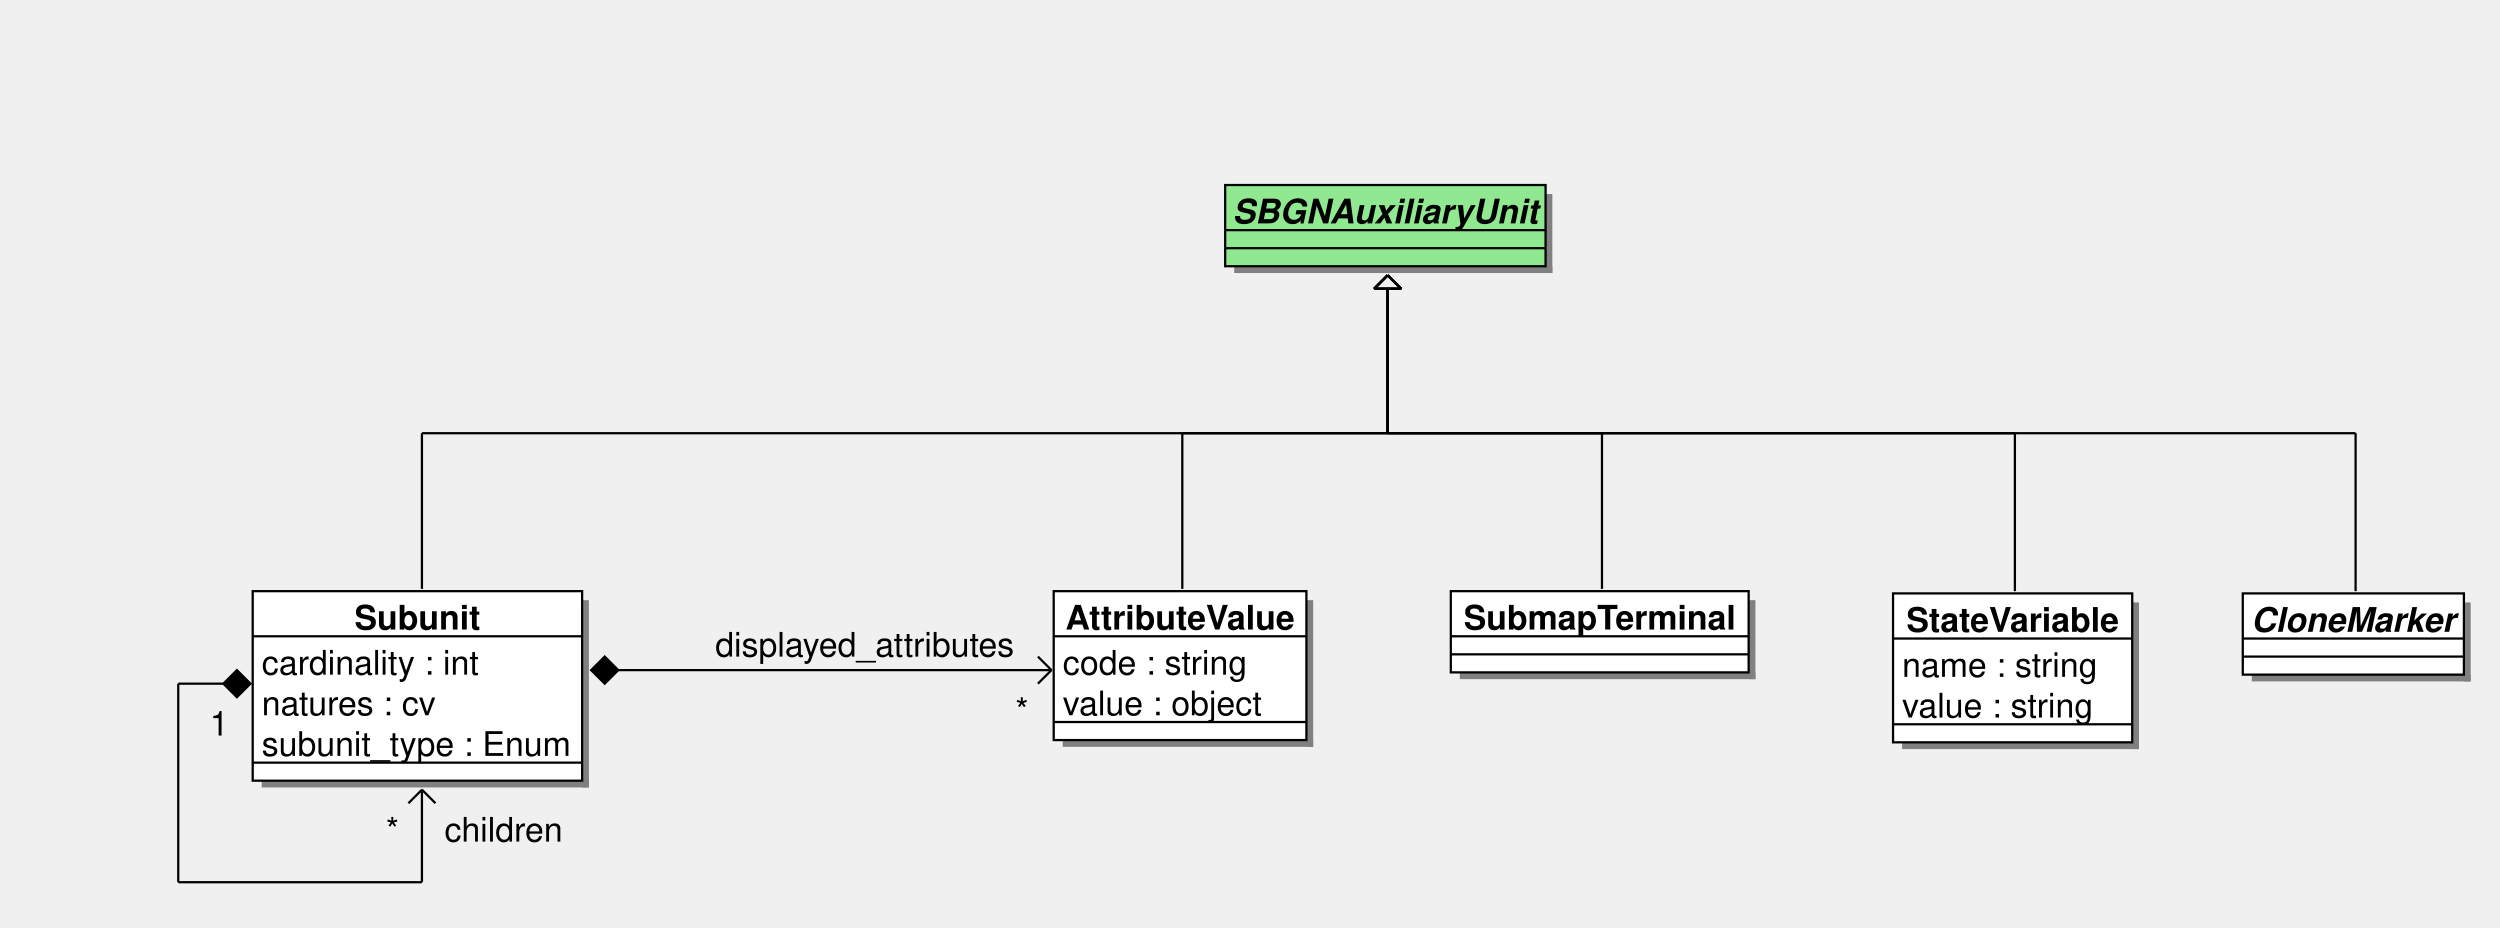
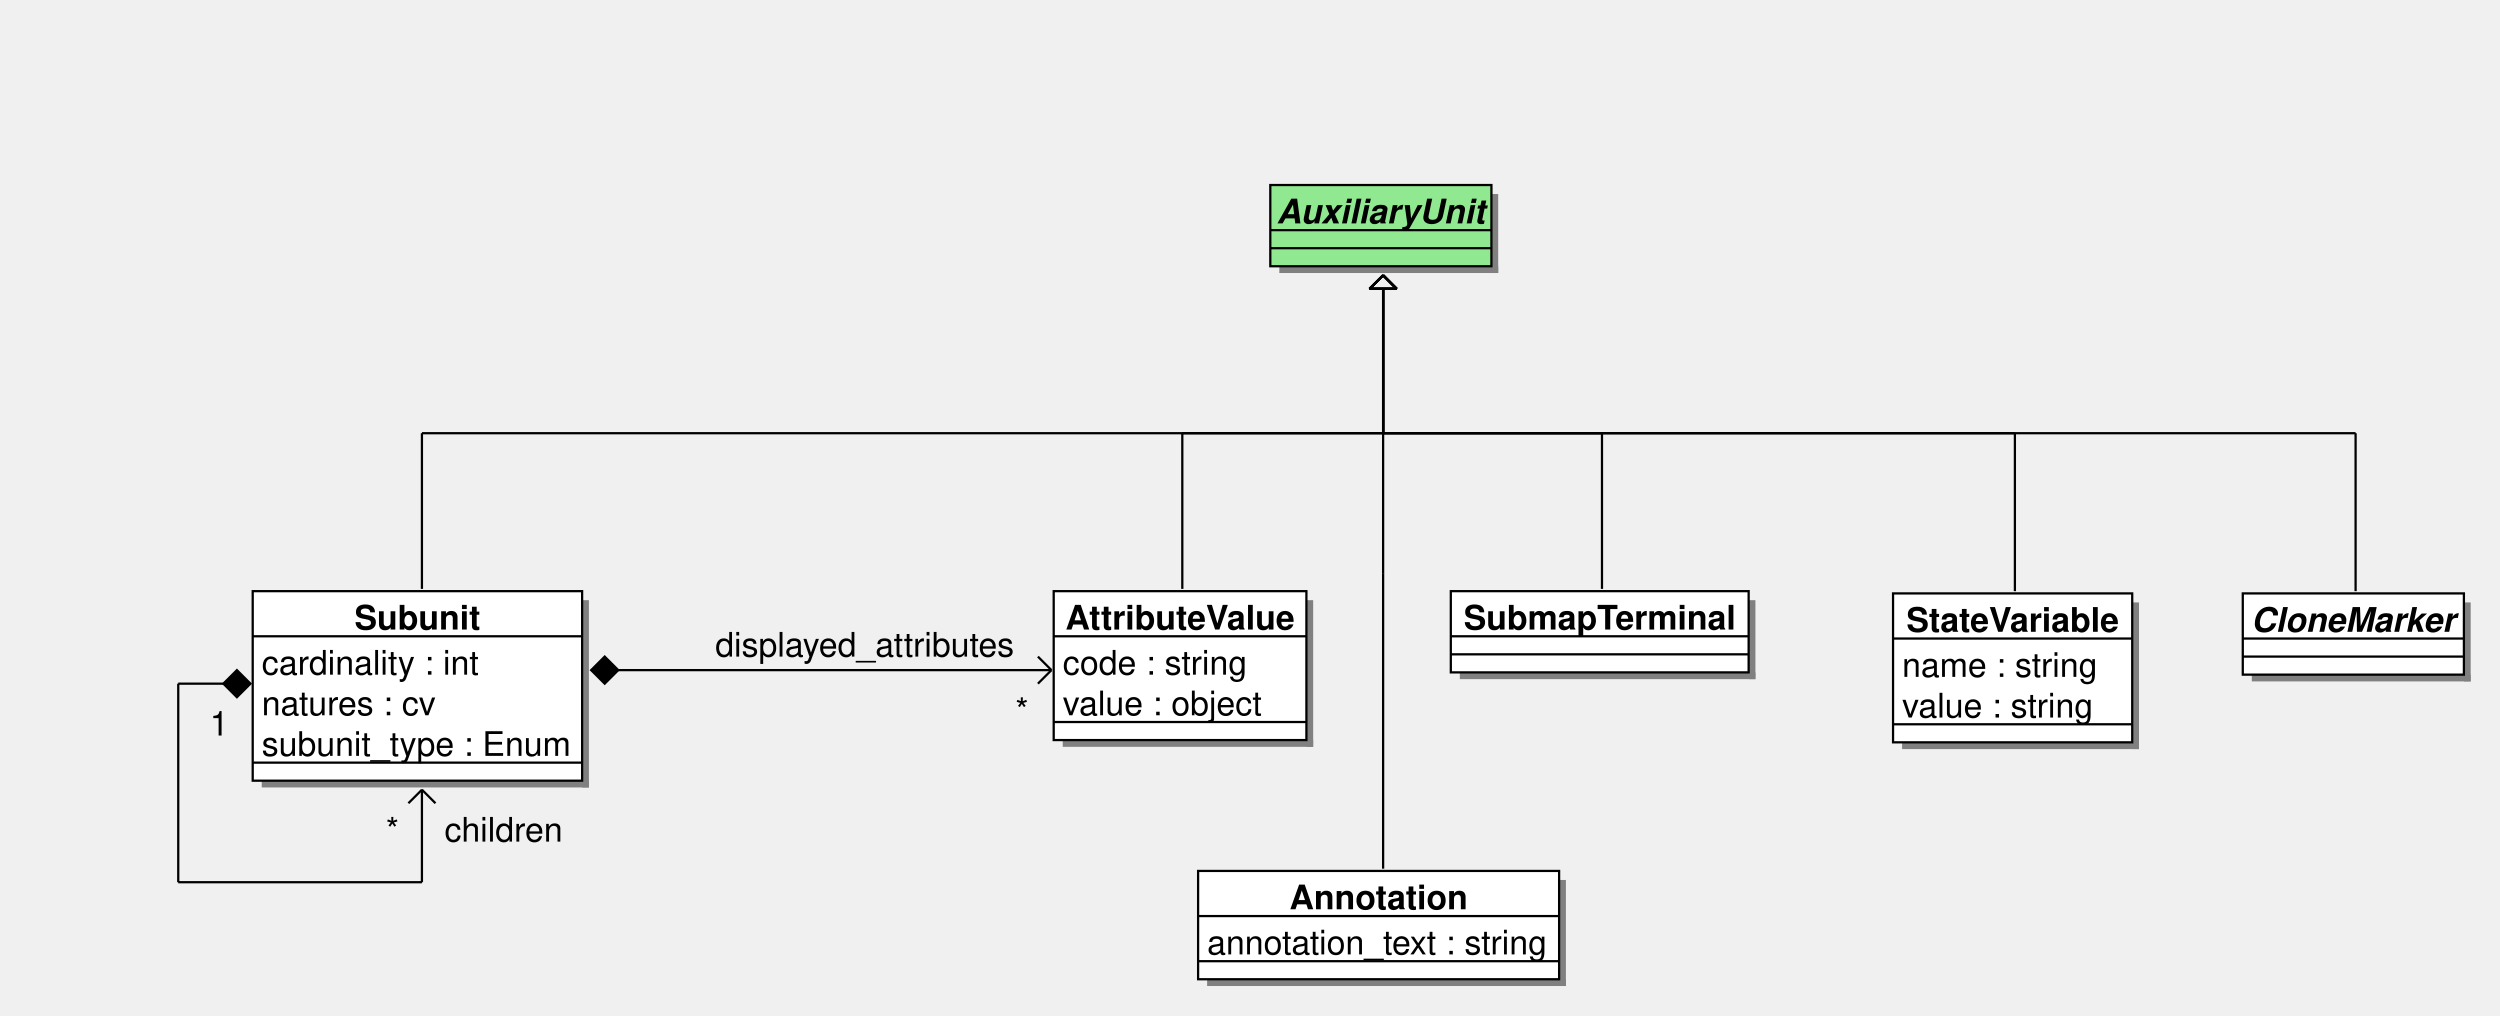
- <svg xmlns="http://www.w3.org/2000/svg" width="1108" height="411" version="1.1">
+ <svg xmlns="http://www.w3.org/2000/svg" width="1108" height="450" version="1.1">
+   <g>
+     <rect fill="#808080" stroke="none" stroke-opacity="1" x="691" y="390" width="3" height="47" />
+     <rect fill="#808080" stroke="none" stroke-opacity="1" x="535" y="434" width="159" height="3" />
+     <rect fill="#ffffff" stroke="black" stroke-width="1" stroke-opacity="1" x="531" y="386" width="160" height="48" />
+     <text font-family="Helvetica" font-size="15" fill="#000000" xml:space="preserve" font-weight="bold" text-anchor="middle" x="611" y="403">Annotation</text>
+     <line stroke="black" stroke-opacity="1" x1="531" y1="406" x2="691" y2="406" />
+     <text font-family="Helvetica" font-size="15" fill="#000000" xml:space="preserve" x="535" y="423">annotation_text : string</text>
+     <line stroke="black" stroke-opacity="1" x1="531" y1="426" x2="691" y2="426" />
+   </g>
  <g>
    <rect fill="#808080" stroke="none" stroke-opacity="1" x="775" y="266" width="3" height="35" />
    <rect fill="#808080" stroke="none" stroke-opacity="1" x="647" y="298" width="131" height="3" />
    <rect fill="#ffffff" stroke="black" stroke-width="1" stroke-opacity="1" x="643" y="262" width="132" height="36" />
    <text font-family="Helvetica" font-size="15" fill="#000000" xml:space="preserve" font-weight="bold" text-anchor="middle" x="709" y="279">SubmapTerminal</text>
    <line stroke="black" stroke-opacity="1" x1="643" y1="282" x2="775" y2="282" />
    <line stroke="black" stroke-opacity="1" x1="643" y1="290" x2="775" y2="290" />
  </g>
  <g>
    <rect fill="#808080" stroke="none" stroke-opacity="1" x="1092" y="267" width="3" height="35" />
    <rect fill="#808080" stroke="none" stroke-opacity="1" x="998" y="299" width="97" height="3" />
    <rect fill="#ffffff" stroke="black" stroke-width="1" stroke-opacity="1" x="994" y="263" width="98" height="36" />
    <text font-family="Helvetica" font-size="15" fill="#000000" xml:space="preserve" font-weight="bold" font-style="italic" text-anchor="middle" x="1043" y="280">CloneMarker</text>
    <line stroke="black" stroke-opacity="1" x1="994" y1="283" x2="1092" y2="283" />
    <line stroke="black" stroke-opacity="1" x1="994" y1="291" x2="1092" y2="291" />
  </g>
  <g>
-     <rect fill="#808080" stroke="none" stroke-opacity="1" x="685" y="86" width="3" height="35" />
-     <rect fill="#808080" stroke="none" stroke-opacity="1" x="547" y="118" width="141" height="3" />
-     <rect fill="#90e990" stroke="black" stroke-width="1" stroke-opacity="1" x="543" y="82" width="142" height="36" />
-     <text font-family="Helvetica" font-size="15" fill="#000000" xml:space="preserve" font-weight="bold" font-style="italic" text-anchor="middle" x="614" y="99">SBGNAuxiliaryUnit</text>
-     <line stroke="black" stroke-opacity="1" x1="543" y1="102" x2="685" y2="102" />
-     <line stroke="black" stroke-opacity="1" x1="543" y1="110" x2="685" y2="110" />
+     <rect fill="#808080" stroke="none" stroke-opacity="1" x="661" y="86" width="3" height="35" />
+     <rect fill="#808080" stroke="none" stroke-opacity="1" x="567" y="118" width="97" height="3" />
+     <rect fill="#90e990" stroke="black" stroke-width="1" stroke-opacity="1" x="563" y="82" width="98" height="36" />
+     <text font-family="Helvetica" font-size="15" fill="#000000" xml:space="preserve" font-weight="bold" font-style="italic" text-anchor="middle" x="612" y="99">AuxiliaryUnit</text>
+     <line stroke="black" stroke-opacity="1" x1="563" y1="102" x2="661" y2="102" />
+     <line stroke="black" stroke-opacity="1" x1="563" y1="110" x2="661" y2="110" />
+   </g>
+   <g>
+     <line stroke="black" stroke-opacity="1" x1="710" y1="192" x2="613" y2="192" />
+   </g>
+   <g>
+     <line stroke="black" stroke-opacity="1" x1="613" y1="192" x2="613" y2="128" />
+     <line stroke="black" stroke-opacity="1" x1="613" y1="122" x2="607" y2="128" />
+     <line stroke="black" stroke-opacity="1" x1="613" y1="122" x2="619" y2="128" />
+     <line stroke="black" stroke-opacity="1" x1="607" y1="128" x2="619" y2="128" />
  </g>
  <g>
    <line stroke="black" stroke-opacity="1" x1="710" y1="261" x2="710" y2="192" />
  </g>
  <g>
-     <line stroke="black" stroke-opacity="1" x1="710" y1="192" x2="615" y2="192" />
+     <line stroke="black" stroke-opacity="1" x1="613" y1="385" x2="613" y2="254" />
  </g>
  <g>
-     <line stroke="black" stroke-opacity="1" x1="615" y1="192" x2="615" y2="128" />
-     <line stroke="black" stroke-opacity="1" x1="615" y1="122" x2="609" y2="128" />
-     <line stroke="black" stroke-opacity="1" x1="615" y1="122" x2="621" y2="128" />
-     <line stroke="black" stroke-opacity="1" x1="609" y1="128" x2="621" y2="128" />
+     <line stroke="black" stroke-opacity="1" x1="613" y1="254" x2="613" y2="128" />
+     <line stroke="black" stroke-opacity="1" x1="613" y1="122" x2="607" y2="128" />
+     <line stroke="black" stroke-opacity="1" x1="613" y1="122" x2="619" y2="128" />
+     <line stroke="black" stroke-opacity="1" x1="607" y1="128" x2="619" y2="128" />
  </g>
  <g>
    <rect fill="#808080" stroke="none" stroke-opacity="1" x="945" y="267" width="3" height="65" />
    <rect fill="#808080" stroke="none" stroke-opacity="1" x="843" y="329" width="105" height="3" />
    <rect fill="#ffffff" stroke="black" stroke-width="1" stroke-opacity="1" x="839" y="263" width="106" height="66" />
    <text font-family="Helvetica" font-size="15" fill="#000000" xml:space="preserve" font-weight="bold" text-anchor="middle" x="892" y="280">StateVariable</text>
    <line stroke="black" stroke-opacity="1" x1="839" y1="283" x2="945" y2="283" />
    <text font-family="Helvetica" font-size="15" fill="#000000" xml:space="preserve" x="843" y="300">name : string</text>
    <text font-family="Helvetica" font-size="15" fill="#000000" xml:space="preserve" x="843" y="318">value : string</text>
    <line stroke="black" stroke-opacity="1" x1="839" y1="321" x2="945" y2="321" />
  </g>
  <g>
    <rect fill="#808080" stroke="none" stroke-opacity="1" x="579" y="266" width="3" height="65" />
    <rect fill="#808080" stroke="none" stroke-opacity="1" x="471" y="328" width="111" height="3" />
    <rect fill="#ffffff" stroke="black" stroke-width="1" stroke-opacity="1" x="467" y="262" width="112" height="66" />
    <text font-family="Helvetica" font-size="15" fill="#000000" xml:space="preserve" font-weight="bold" text-anchor="middle" x="523" y="279">AttributeValue</text>
    <line stroke="black" stroke-opacity="1" x1="467" y1="282" x2="579" y2="282" />
    <text font-family="Helvetica" font-size="15" fill="#000000" xml:space="preserve" x="471" y="299">code : string</text>
    <text font-family="Helvetica" font-size="15" fill="#000000" xml:space="preserve" x="471" y="317">value : object</text>
    <line stroke="black" stroke-opacity="1" x1="467" y1="320" x2="579" y2="320" />
  </g>
  <g>
    <line stroke="black" stroke-opacity="1" x1="1044" y1="262" x2="1044" y2="192" />
  </g>
  <g>
-     <line stroke="black" stroke-opacity="1" x1="1044" y1="192" x2="615" y2="192" />
+     <line stroke="black" stroke-opacity="1" x1="1044" y1="192" x2="613" y2="192" />
  </g>
  <g>
-     <line stroke="black" stroke-opacity="1" x1="615" y1="192" x2="615" y2="128" />
-     <line stroke="black" stroke-opacity="1" x1="615" y1="122" x2="609" y2="128" />
-     <line stroke="black" stroke-opacity="1" x1="615" y1="122" x2="621" y2="128" />
-     <line stroke="black" stroke-opacity="1" x1="609" y1="128" x2="621" y2="128" />
+     <line stroke="black" stroke-opacity="1" x1="613" y1="192" x2="613" y2="128" />
+     <line stroke="black" stroke-opacity="1" x1="613" y1="122" x2="607" y2="128" />
+     <line stroke="black" stroke-opacity="1" x1="613" y1="122" x2="619" y2="128" />
+     <line stroke="black" stroke-opacity="1" x1="607" y1="128" x2="619" y2="128" />
  </g>
  <g>
    <line stroke="black" stroke-opacity="1" x1="893" y1="262" x2="893" y2="192" />
  </g>
  <g>
-     <line stroke="black" stroke-opacity="1" x1="893" y1="192" x2="615" y2="192" />
+     <line stroke="black" stroke-opacity="1" x1="893" y1="192" x2="613" y2="192" />
  </g>
  <g>
-     <line stroke="black" stroke-opacity="1" x1="615" y1="192" x2="615" y2="128" />
-     <line stroke="black" stroke-opacity="1" x1="615" y1="122" x2="609" y2="128" />
-     <line stroke="black" stroke-opacity="1" x1="615" y1="122" x2="621" y2="128" />
-     <line stroke="black" stroke-opacity="1" x1="609" y1="128" x2="621" y2="128" />
+     <line stroke="black" stroke-opacity="1" x1="613" y1="192" x2="613" y2="128" />
+     <line stroke="black" stroke-opacity="1" x1="613" y1="122" x2="607" y2="128" />
+     <line stroke="black" stroke-opacity="1" x1="613" y1="122" x2="619" y2="128" />
+     <line stroke="black" stroke-opacity="1" x1="607" y1="128" x2="619" y2="128" />
  </g>
  <g>
    <line stroke="black" stroke-opacity="1" x1="524" y1="261" x2="524" y2="192" />
  </g>
  <g>
-     <line stroke="black" stroke-opacity="1" x1="524" y1="192" x2="615" y2="192" />
+     <line stroke="black" stroke-opacity="1" x1="524" y1="192" x2="613" y2="192" />
  </g>
  <g>
-     <line stroke="black" stroke-opacity="1" x1="615" y1="192" x2="615" y2="128" />
-     <line stroke="black" stroke-opacity="1" x1="615" y1="122" x2="609" y2="128" />
-     <line stroke="black" stroke-opacity="1" x1="615" y1="122" x2="621" y2="128" />
-     <line stroke="black" stroke-opacity="1" x1="609" y1="128" x2="621" y2="128" />
+     <line stroke="black" stroke-opacity="1" x1="613" y1="192" x2="613" y2="128" />
+     <line stroke="black" stroke-opacity="1" x1="613" y1="122" x2="607" y2="128" />
+     <line stroke="black" stroke-opacity="1" x1="613" y1="122" x2="619" y2="128" />
+     <line stroke="black" stroke-opacity="1" x1="607" y1="128" x2="619" y2="128" />
  </g>
  <g>
    <rect fill="#808080" stroke="none" stroke-opacity="1" x="258" y="266" width="3" height="83" />
    <rect fill="#808080" stroke="none" stroke-opacity="1" x="116" y="346" width="145" height="3" />
    <rect fill="#ffffff" stroke="black" stroke-width="1" stroke-opacity="1" x="112" y="262" width="146" height="84" />
    <text font-family="Helvetica" font-size="15" fill="#000000" xml:space="preserve" font-weight="bold" text-anchor="middle" x="185" y="279">Subunit</text>
    <line stroke="black" stroke-opacity="1" x1="112" y1="282" x2="258" y2="282" />
    <text font-family="Helvetica" font-size="15" fill="#000000" xml:space="preserve" x="116" y="299">cardinality : int</text>
    <text font-family="Helvetica" font-size="15" fill="#000000" xml:space="preserve" x="116" y="317">natures : cv</text>
    <text font-family="Helvetica" font-size="15" fill="#000000" xml:space="preserve" x="116" y="335">subunit_type : Enum</text>
    <line stroke="black" stroke-opacity="1" x1="112" y1="338" x2="258" y2="338" />
  </g>
  <g>
-     <line stroke="black" stroke-opacity="1" x1="79" y1="303" x2="79" y2="391" />
+     <line stroke="black" stroke-opacity="1" x1="187" y1="261" x2="187" y2="192" />
+   </g>
+   <g>
+     <line stroke="black" stroke-opacity="1" x1="187" y1="192" x2="613" y2="192" />
+   </g>
+   <g>
+     <line stroke="black" stroke-opacity="1" x1="613" y1="192" x2="613" y2="128" />
+     <line stroke="black" stroke-opacity="1" x1="613" y1="122" x2="607" y2="128" />
+     <line stroke="black" stroke-opacity="1" x1="613" y1="122" x2="619" y2="128" />
+     <line stroke="black" stroke-opacity="1" x1="607" y1="128" x2="619" y2="128" />
  </g>
  <g>
    <line stroke="black" stroke-opacity="1" x1="111" y1="303" x2="79" y2="303" />
    <polygon fill="#000000" stroke="black" stroke-opacity="1" points="111,303 105,309 99,303 105,297" />
  </g>
  <g>
-     <line stroke="black" stroke-opacity="1" x1="187" y1="261" x2="187" y2="192" />
+     <line stroke="black" stroke-opacity="1" x1="79" y1="303" x2="79" y2="391" />
+   </g>
+   <g>
+     <line stroke="black" stroke-opacity="1" x1="79" y1="391" x2="187" y2="391" />
  </g>
  <g>
    <line stroke="black" stroke-opacity="1" x1="187" y1="350" x2="181" y2="356" />
    <line stroke="black" stroke-opacity="1" x1="187" y1="350" x2="193" y2="356" />
    <line stroke="black" stroke-opacity="1" x1="187" y1="391" x2="187" y2="350" />
  </g>
  <g>
    <line stroke="black" stroke-opacity="1" x1="466" y1="297" x2="460" y2="291" />
    <line stroke="black" stroke-opacity="1" x1="466" y1="297" x2="460" y2="303" />
    <line stroke="black" stroke-opacity="1" x1="262" y1="297" x2="466" y2="297" />
    <polygon fill="#000000" stroke="black" stroke-opacity="1" points="262,297 268,291 274,297 268,303" />
  </g>
  <g>
-     <line stroke="black" stroke-opacity="1" x1="187" y1="192" x2="615" y2="192" />
-   </g>
-   <g>
-     <line stroke="black" stroke-opacity="1" x1="79" y1="391" x2="187" y2="391" />
-   </g>
-   <g>
-     <line stroke="black" stroke-opacity="1" x1="615" y1="192" x2="615" y2="128" />
-     <line stroke="black" stroke-opacity="1" x1="615" y1="122" x2="609" y2="128" />
-     <line stroke="black" stroke-opacity="1" x1="615" y1="122" x2="621" y2="128" />
-     <line stroke="black" stroke-opacity="1" x1="609" y1="128" x2="621" y2="128" />
+     <text font-family="Helvetica" font-size="15" fill="#000000" xml:space="preserve" x="197" y="373">children</text>
  </g>
  <g>
    <text font-family="Helvetica" font-size="15" fill="#000000" xml:space="preserve" x="171" y="373">*</text>
  </g>
  <g>
-     <text font-family="Helvetica" font-size="15" fill="#000000" xml:space="preserve" x="450" y="320">*</text>
-   </g>
-   <g>
    <text font-family="Helvetica" font-size="15" fill="#000000" xml:space="preserve" x="93" y="326">1</text>
-   </g>
-   <g>
-     <text font-family="Helvetica" font-size="15" fill="#000000" xml:space="preserve" x="197" y="373">children</text>
  </g>
  <g>
    <text font-family="Helvetica" font-size="15" fill="#000000" xml:space="preserve" x="317" y="291">displayed_attributes</text>
  </g>
+   <g>
+     <text font-family="Helvetica" font-size="15" fill="#000000" xml:space="preserve" x="450" y="320">*</text>
+   </g>
</svg>
